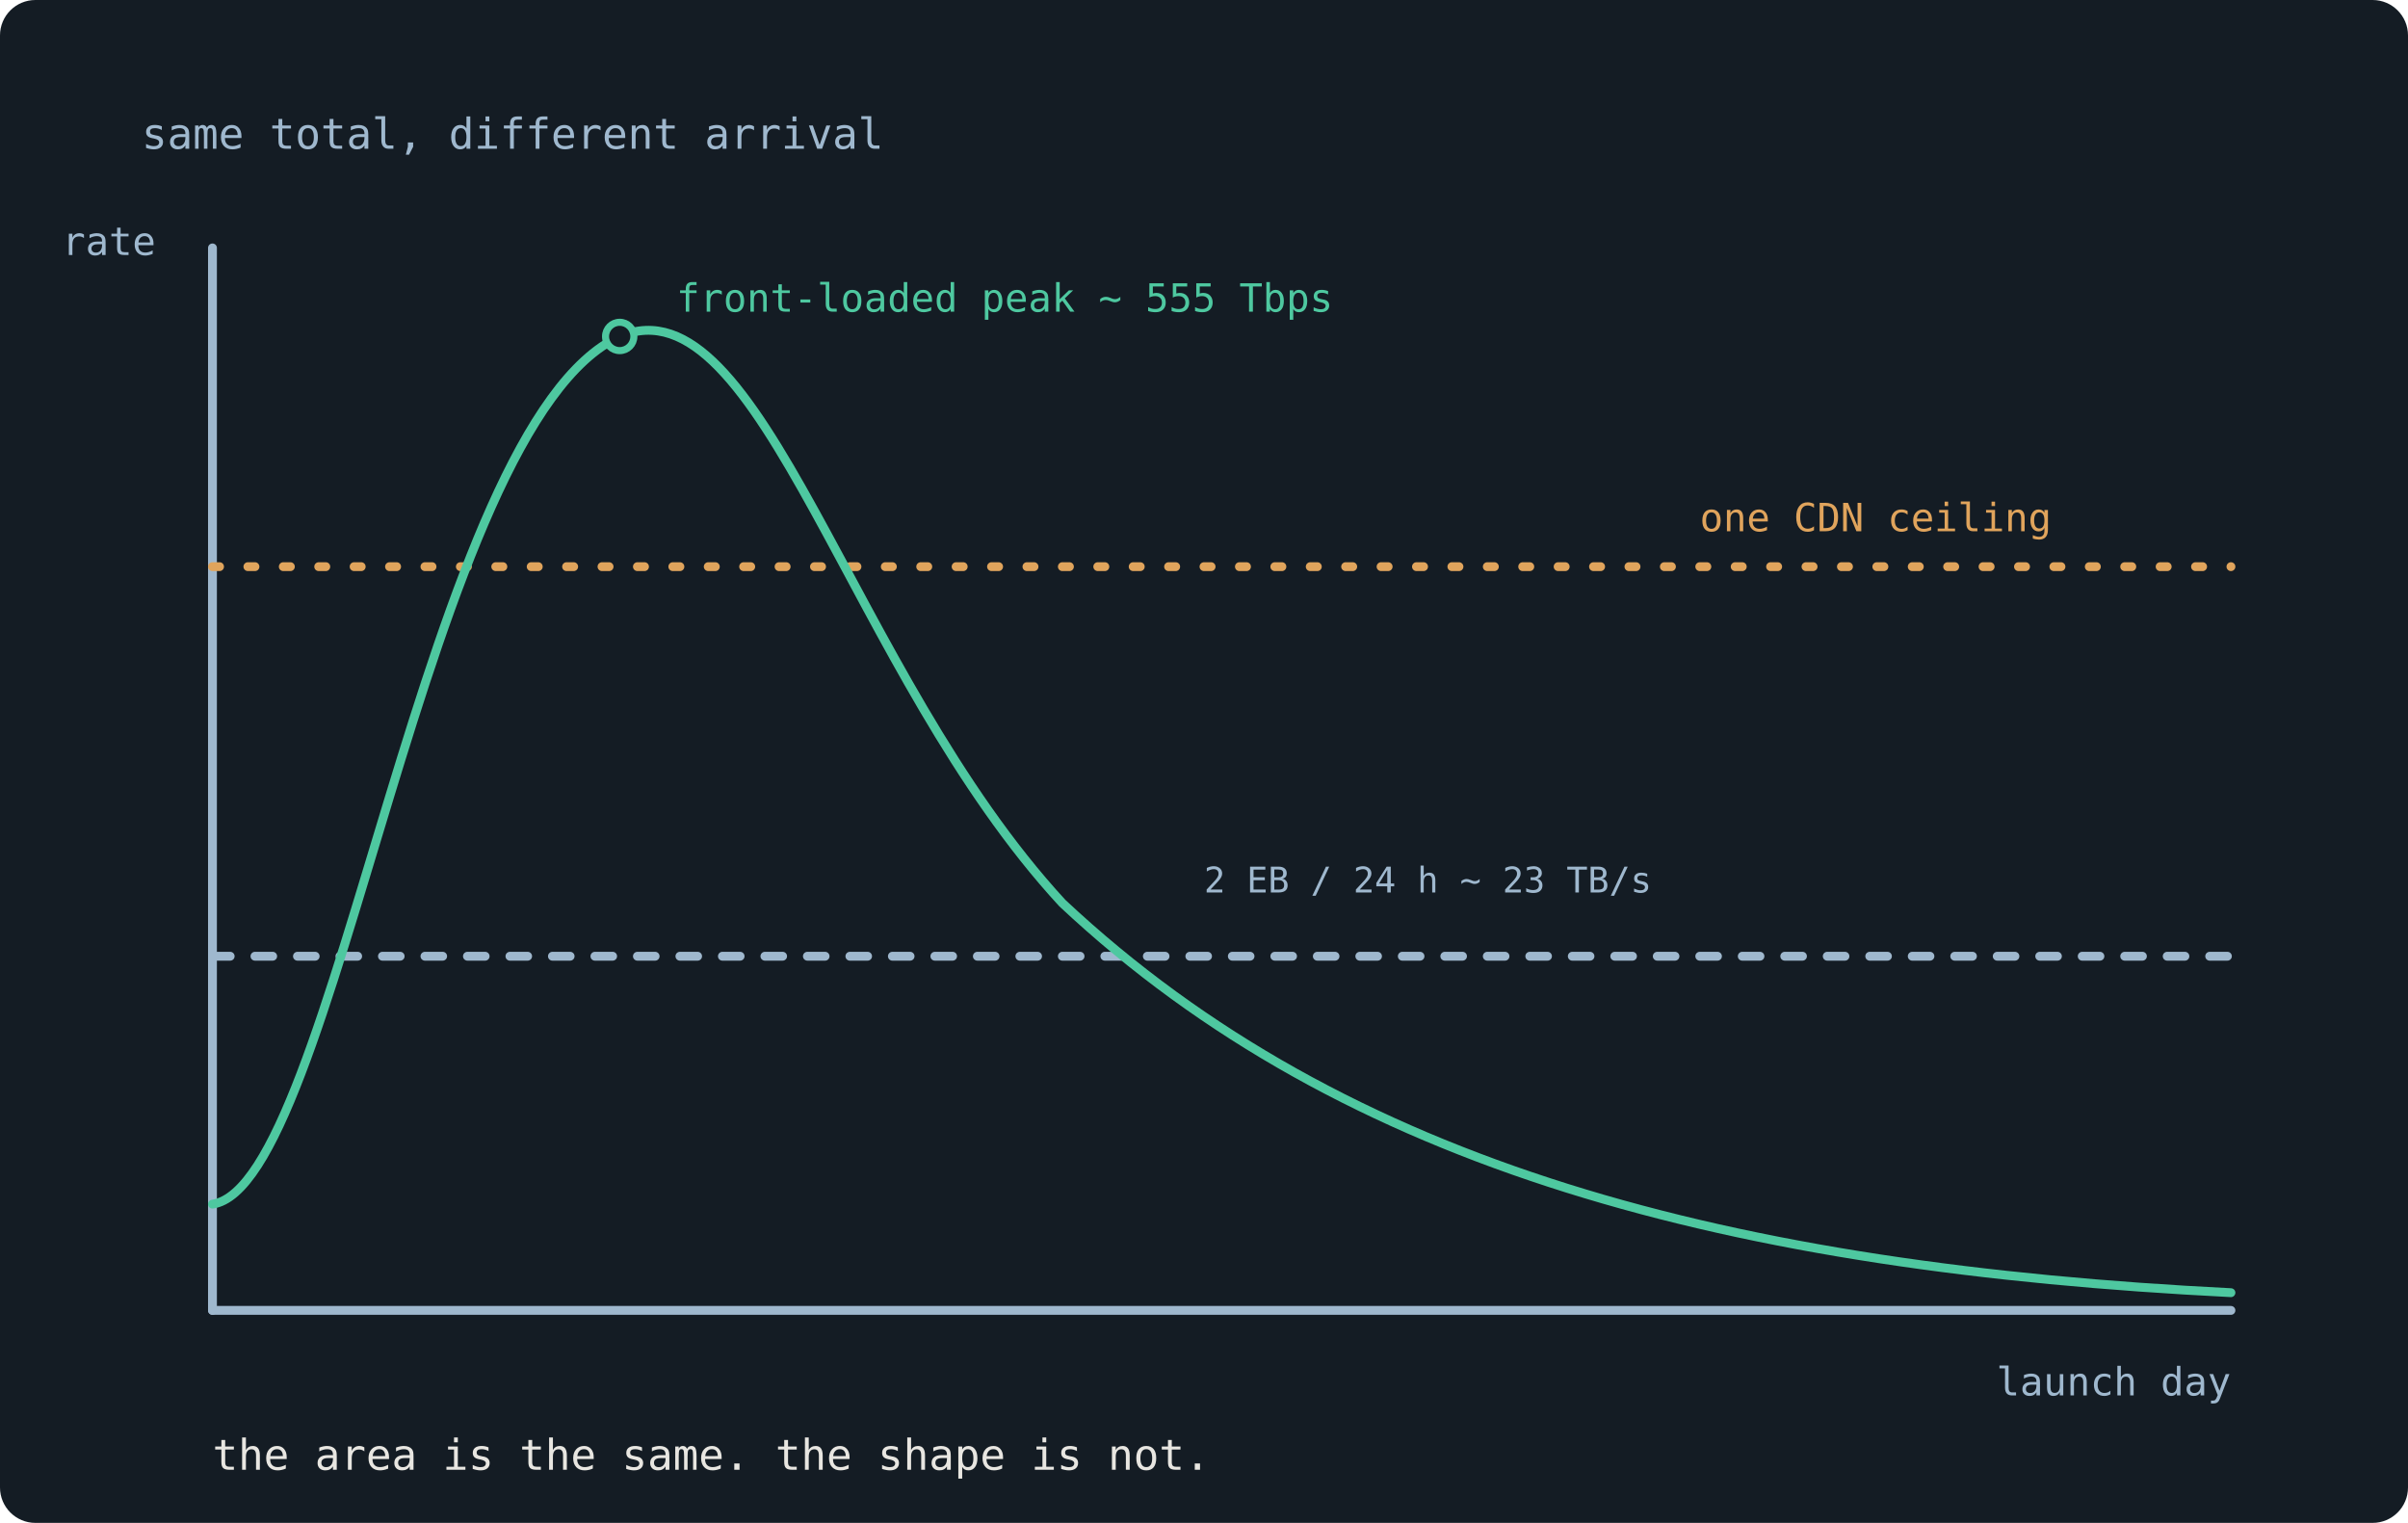
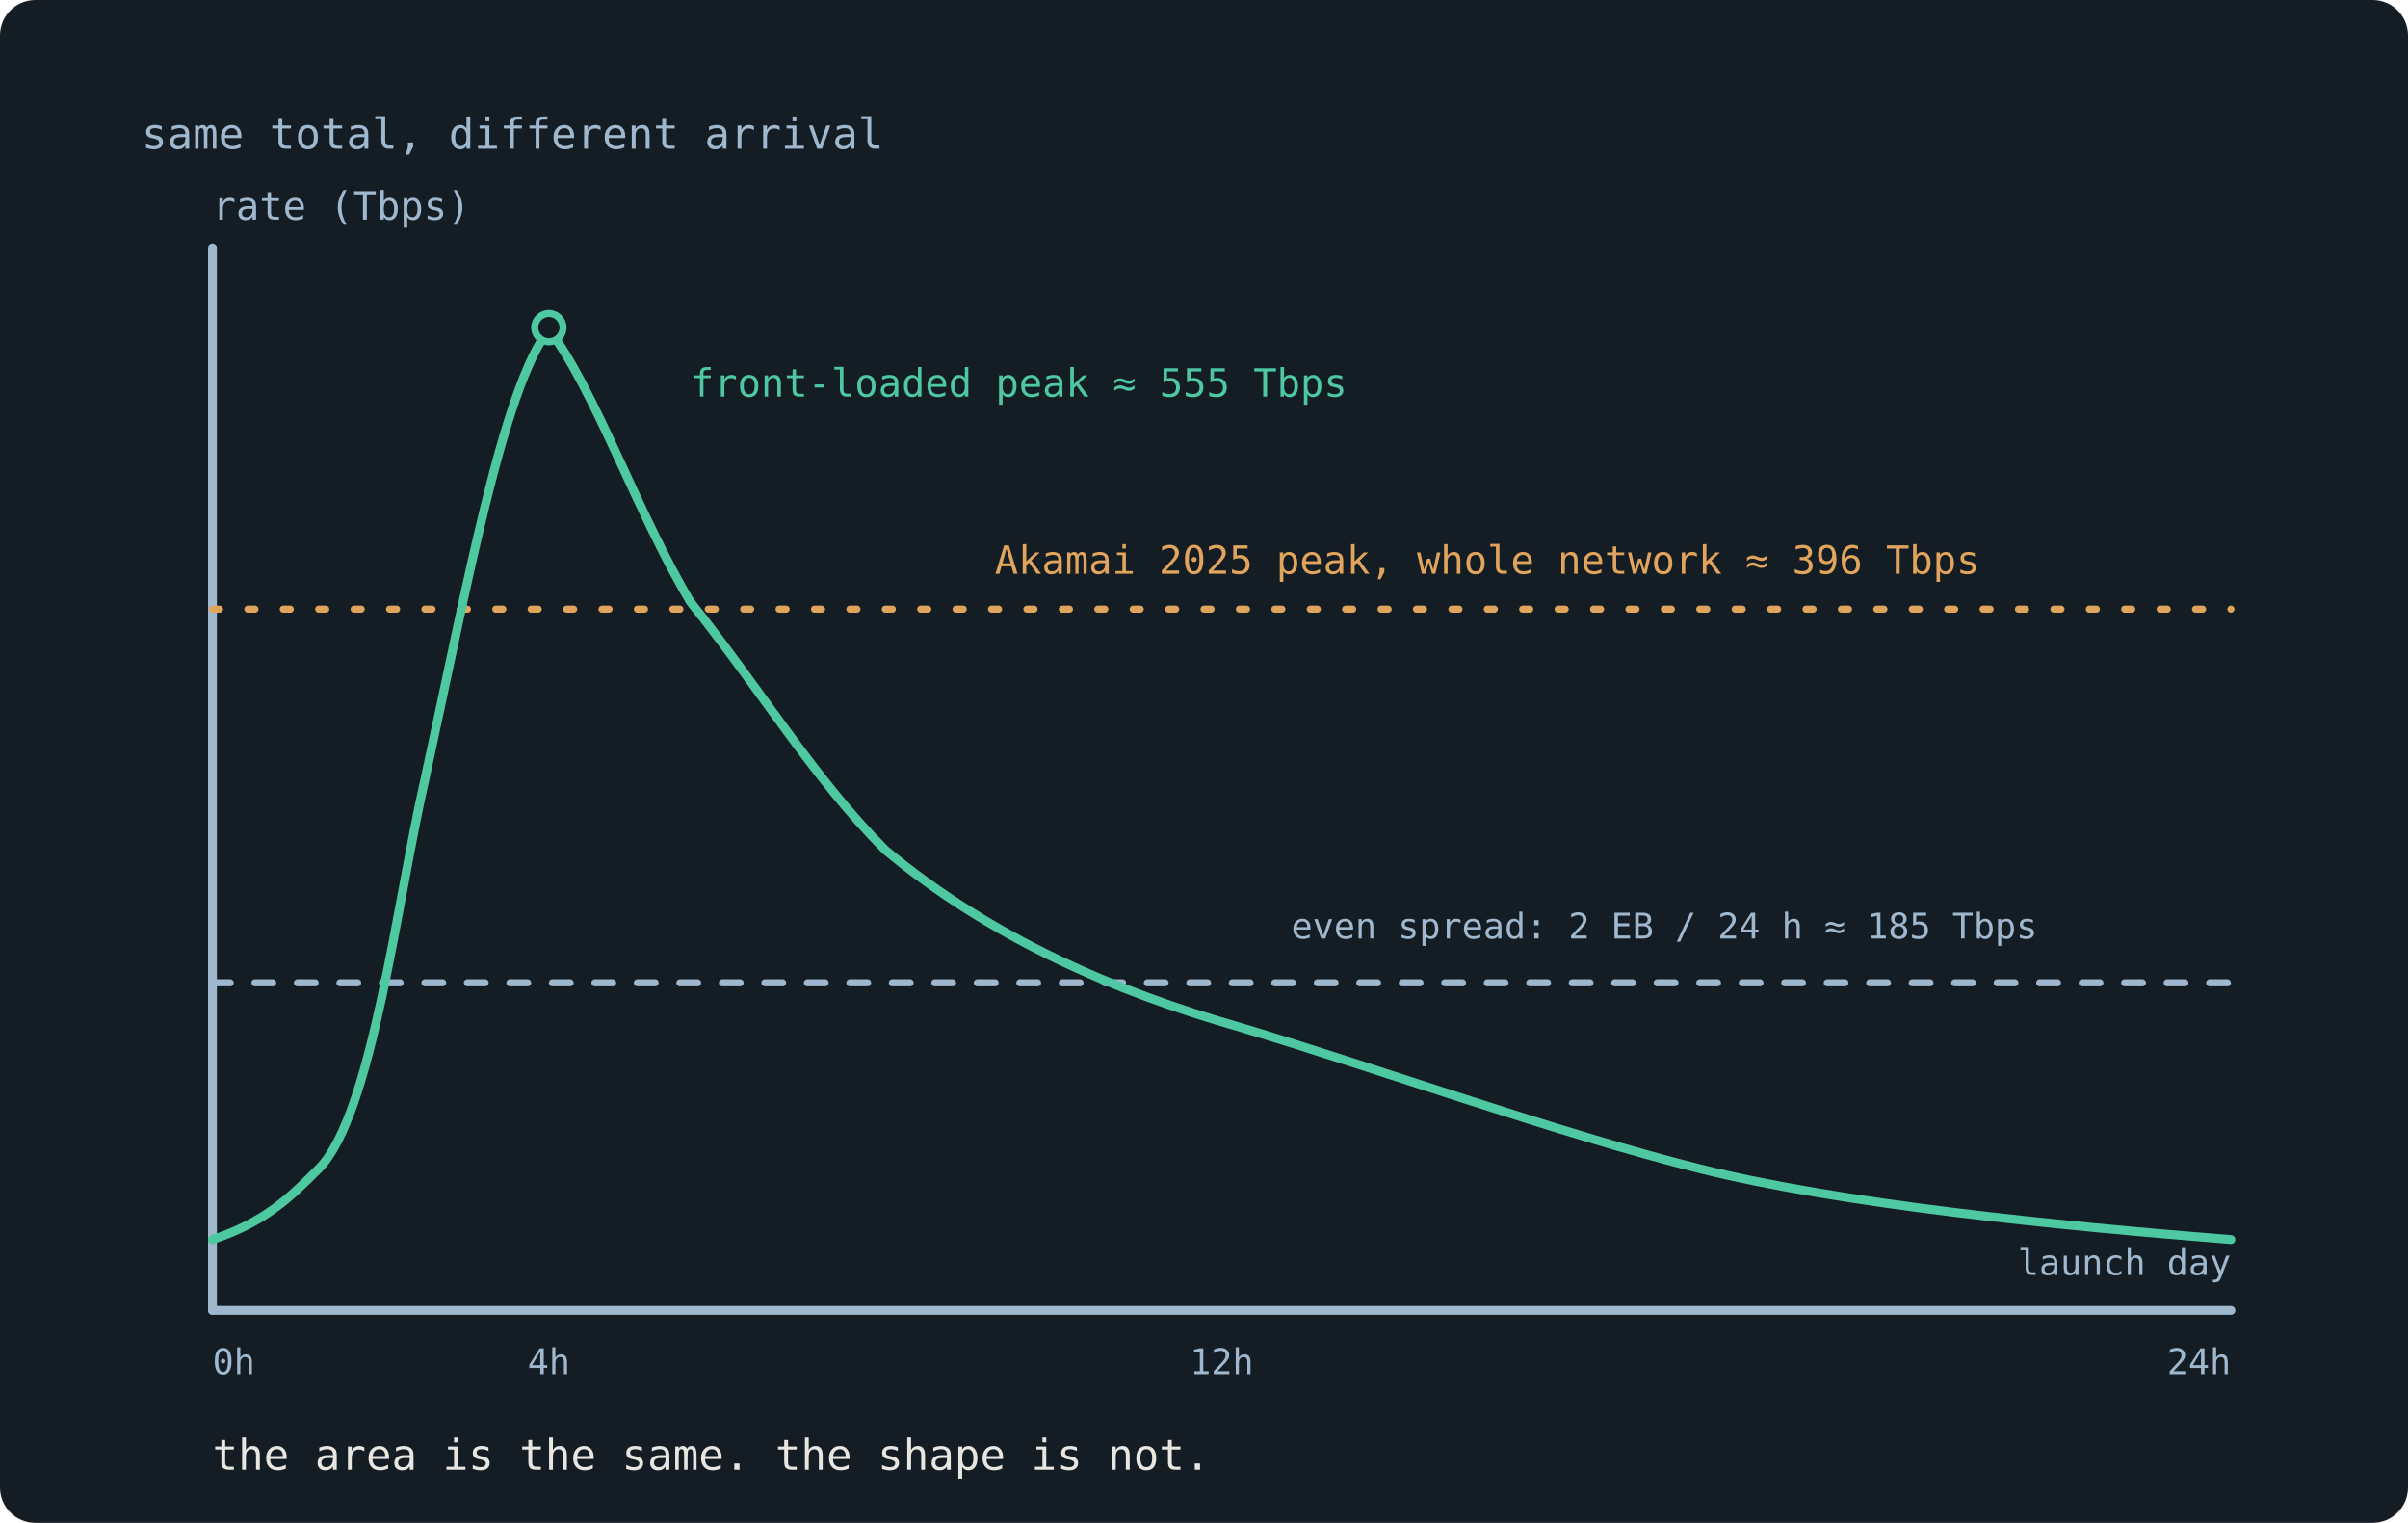
<svg xmlns="http://www.w3.org/2000/svg" viewBox="0 0 680 430" font-family="'JetBrains Mono', ui-monospace, 'SFMono-Regular', Menlo, monospace">
  <rect x="0" y="0" width="680" height="430" rx="10" fill="#141C24" />
  <text font-weight="300" x="40" y="42" font-size="12" fill="#9FB8CE">same total, different arrival</text>
  <line x1="60" y1="370" x2="630" y2="370" stroke="#9FB8CE" stroke-width="2.5" stroke-linecap="round" />
  <line x1="60" y1="370" x2="60" y2="70" stroke="#9FB8CE" stroke-width="2.5" stroke-linecap="round" />
-   <text font-weight="300" x="44" y="72" text-anchor="end" font-size="11" fill="#9FB8CE">rate</text>
-   <text font-weight="300" x="630" y="394" text-anchor="end" font-size="11" fill="#9FB8CE">launch day</text>
-   <line x1="60" y1="270" x2="630" y2="270" stroke="#9FB8CE" stroke-width="2.5" stroke-linecap="round" stroke-dasharray="5 7" />
-   <text font-weight="300" x="340" y="252" font-size="10" fill="#9FB8CE">2 EB / 24 h ~ 23 TB/s</text>
-   <line x1="60" y1="160" x2="630" y2="160" stroke="#E0A45C" stroke-width="2.5" stroke-linecap="round" stroke-dasharray="2 8" />
-   <text font-weight="300" x="480" y="150" font-size="11" fill="#E0A45C">one CDN ceiling</text>
-   <path d="M60,340 C95,335 120,120 175,95 C215,78 240,190 300,255 C380,330 490,358 630,365" fill="none" stroke="#4EC8A0" stroke-width="2.5" stroke-linecap="round" stroke-linejoin="round" />
-   <circle cx="175" cy="95" r="4" fill="#141C24" stroke="#4EC8A0" stroke-width="2" />
-   <text font-weight="300" x="191" y="88" font-size="11" fill="#4EC8A0">front-loaded peak ~ 555 Tbps</text>
+   <text font-weight="300" x="60" y="62" font-size="11" fill="#9FB8CE">rate (Tbps)</text>
+   <text font-weight="300" x="630" y="360" text-anchor="end" font-size="10" fill="#9FB8CE">launch day</text>
+   <text font-weight="300" x="60" y="388" text-anchor="start" font-size="10" fill="#9FB8CE">0h</text>
+   <text font-weight="300" x="155" y="388" text-anchor="middle" font-size="10" fill="#9FB8CE">4h</text>
+   <text font-weight="300" x="345" y="388" text-anchor="middle" font-size="10" fill="#9FB8CE">12h</text>
+   <text font-weight="300" x="630" y="388" text-anchor="end" font-size="10" fill="#9FB8CE">24h</text>
+   <line x1="60" y1="277.5" x2="630" y2="277.5" stroke="#9FB8CE" stroke-width="2" stroke-linecap="round" stroke-dasharray="5 7" />
+   <text font-weight="300" x="470" y="265" text-anchor="middle" font-size="10" fill="#9FB8CE">even spread: 2 EB / 24 h ≈ 185 Tbps</text>
+   <line x1="60" y1="172" x2="630" y2="172" stroke="#E0A45C" stroke-width="2" stroke-linecap="round" stroke-dasharray="2 8" />
+   <text font-weight="300" x="420" y="162" text-anchor="middle" font-size="11" fill="#E0A45C">Akamai 2025 peak, whole network ≈ 396 Tbps</text>
+   <path d="M60,350 C75,345 82,338 90,330 C105,315 112,255 120,220 C132,165 142,110 155,93 C168,110 180,145 195,170 C215,195 230,220 250,240 C280,265 315,280 350,290 C390,302 440,320 480,330 C520,340 580,346 630,350" fill="none" stroke="#4EC8A0" stroke-width="2.5" stroke-linecap="round" stroke-linejoin="round" />
+   <circle cx="155" cy="92.5" r="4" fill="#141C24" stroke="#4EC8A0" stroke-width="2" />
+   <text font-weight="300" x="195" y="112" font-size="11" fill="#4EC8A0">front-loaded peak ≈ 555 Tbps</text>
  <text font-weight="300" x="60" y="415" font-size="12" fill="#E8E6E1">the area is the same. the shape is not.</text>
</svg>
